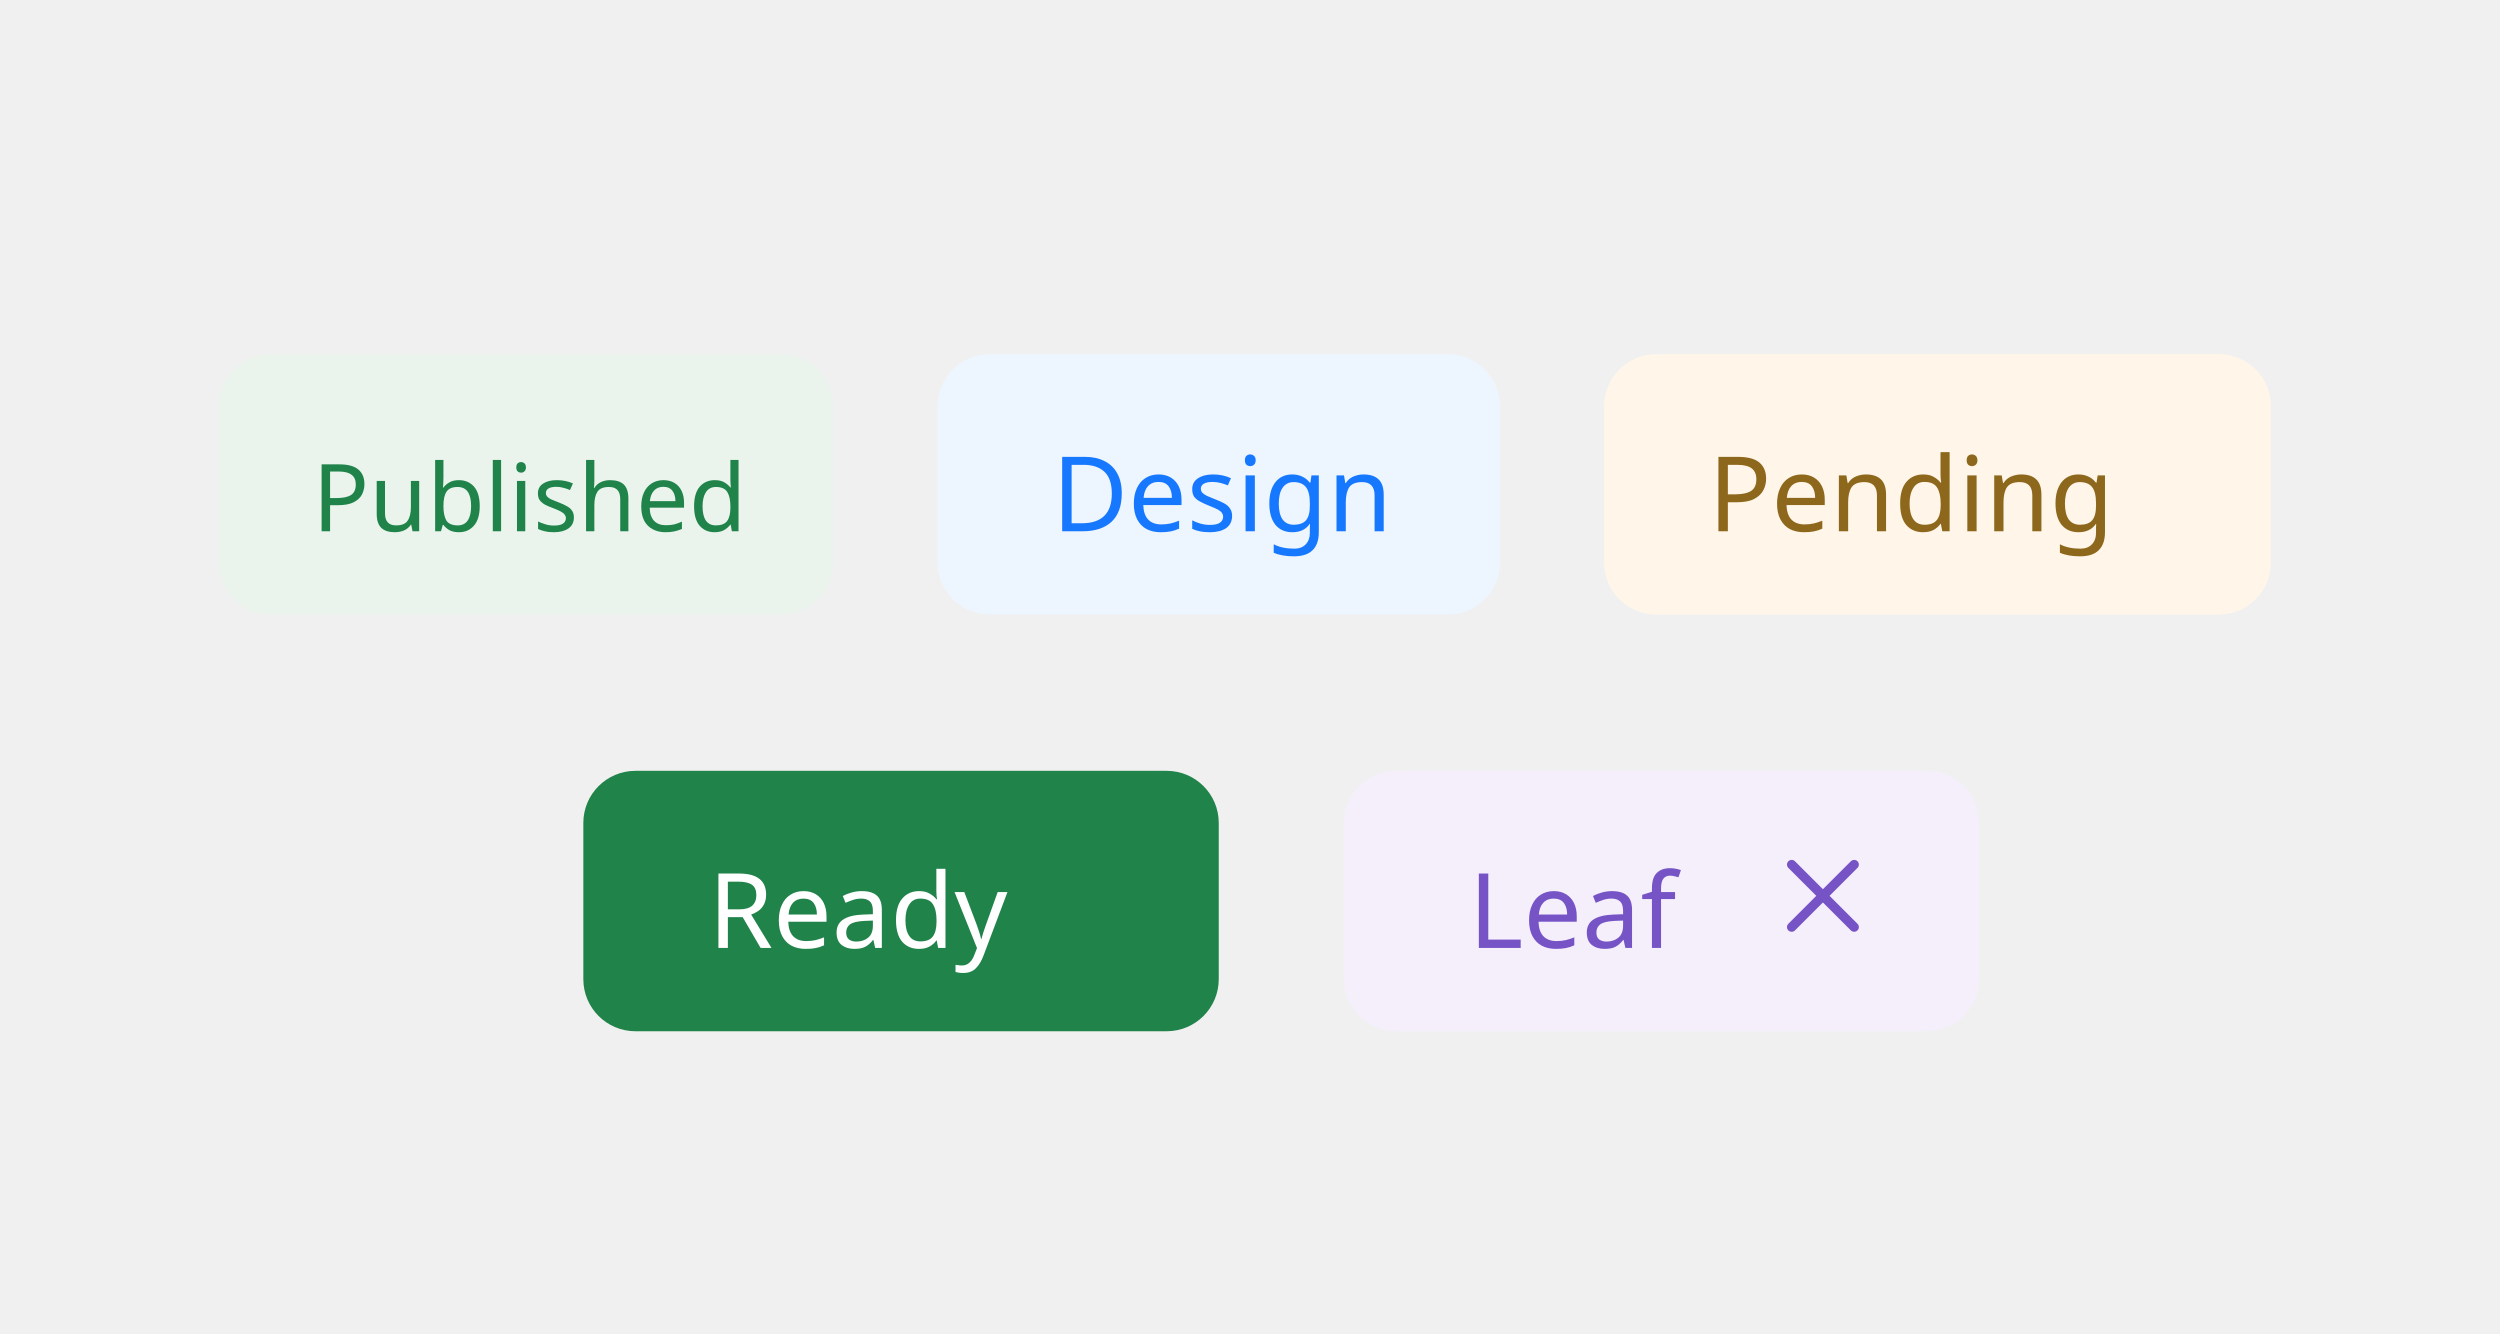
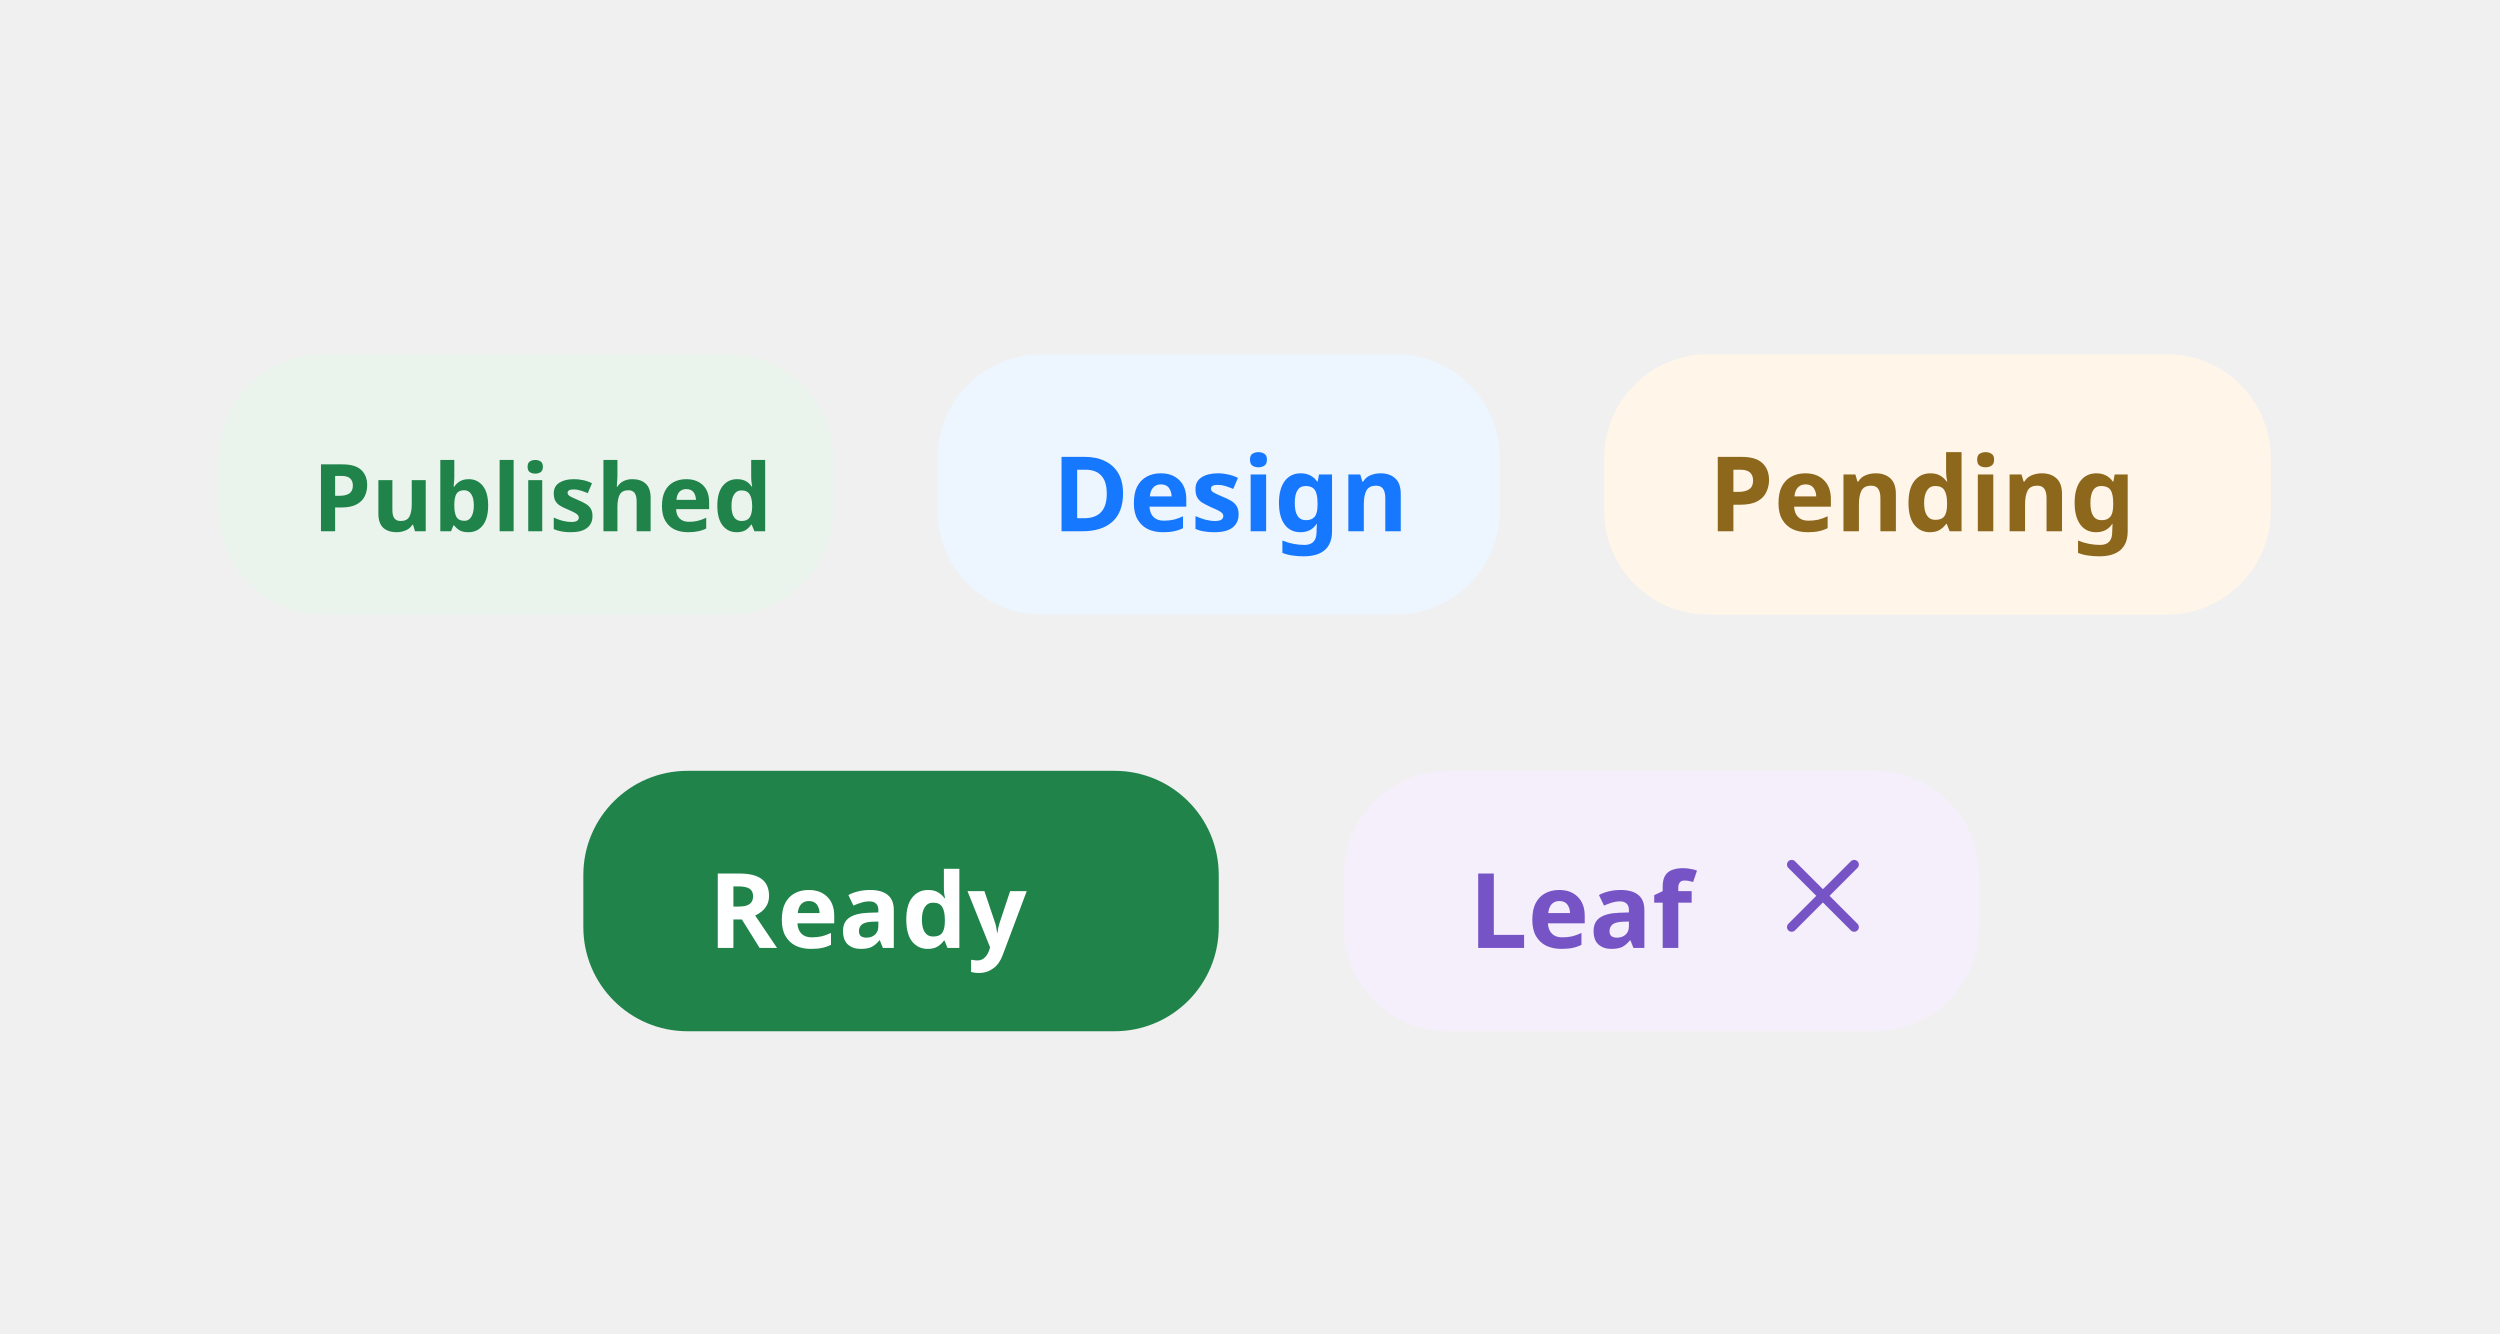
- <svg xmlns="http://www.w3.org/2000/svg" width="240" height="128" viewBox="0 0 240 128" fill="none">
-   <rect x="21" y="34" width="59" height="25" rx="5" fill="#eaf4ed" stroke="none" />
+ <svg xmlns="http://www.w3.org/2000/svg" width="240" height="128" viewBox="0 0 240 128" fill="none" font-weight="600">
+   <rect x="21" y="34" width="59" height="25" rx="10" fill="#eaf4ed" stroke="none" />
  <text x="30" y="51" fill="#20834a" font-size="9" font-family="system-ui,sans-serif">Published</text>
-   <rect x="90" y="34" width="54" height="25" rx="5" fill="#edf5ff" stroke="none" />
+   <rect x="90" y="34" width="54" height="25" rx="10" fill="#edf5ff" stroke="none" />
  <text x="101" y="51" fill="#1677ff" font-size="10" font-family="system-ui,sans-serif">Design</text>
-   <rect x="154" y="34" width="64" height="25" rx="5" fill="#fff6e9" stroke="none" />
+   <rect x="154" y="34" width="64" height="25" rx="10" fill="#fff6e9" stroke="none" />
  <text x="164" y="51" fill="#8d671c" font-size="10" font-family="system-ui,sans-serif">Pending</text>
-   <rect x="56" y="74" width="61" height="25" rx="5" fill="#20834a" stroke="none" />
+   <rect x="56" y="74" width="61" height="25" rx="10" fill="#20834a" stroke="none" />
  <text x="68" y="91" fill="#fff" font-size="10" font-family="system-ui,sans-serif">Ready</text>
-   <rect x="129" y="74" width="61" height="25" rx="5" fill="#f4effb" stroke="none" />
+   <rect x="129" y="74" width="61" height="25" rx="10" fill="#f4effb" stroke="none" />
  <text x="141" y="91" fill="#7654c6" font-size="10" font-family="system-ui,sans-serif">Leaf</text>
  <g transform="translate(169 80)">
    <svg width="12" height="12" viewBox="0 0 24 24" fill="none" stroke="#7654c6" stroke-width="1.8" stroke-linecap="round" stroke-linejoin="round" class="lucide lucide-x" aria-hidden="true">
      <path d="M18 6 6 18" />
      <path d="m6 6 12 12" />
    </svg>
  </g>
</svg>
